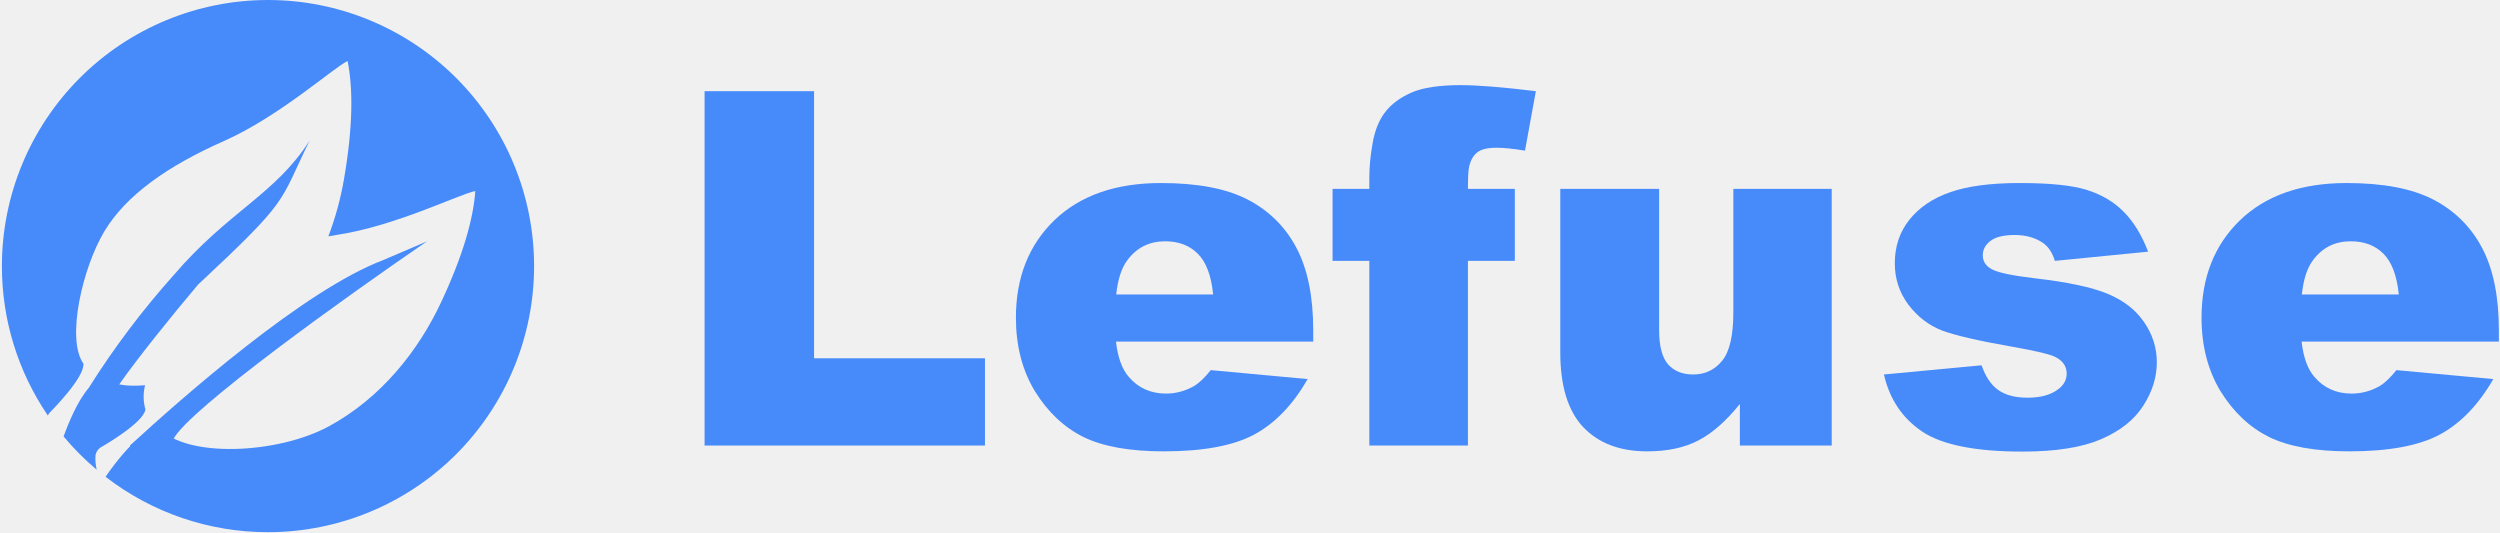
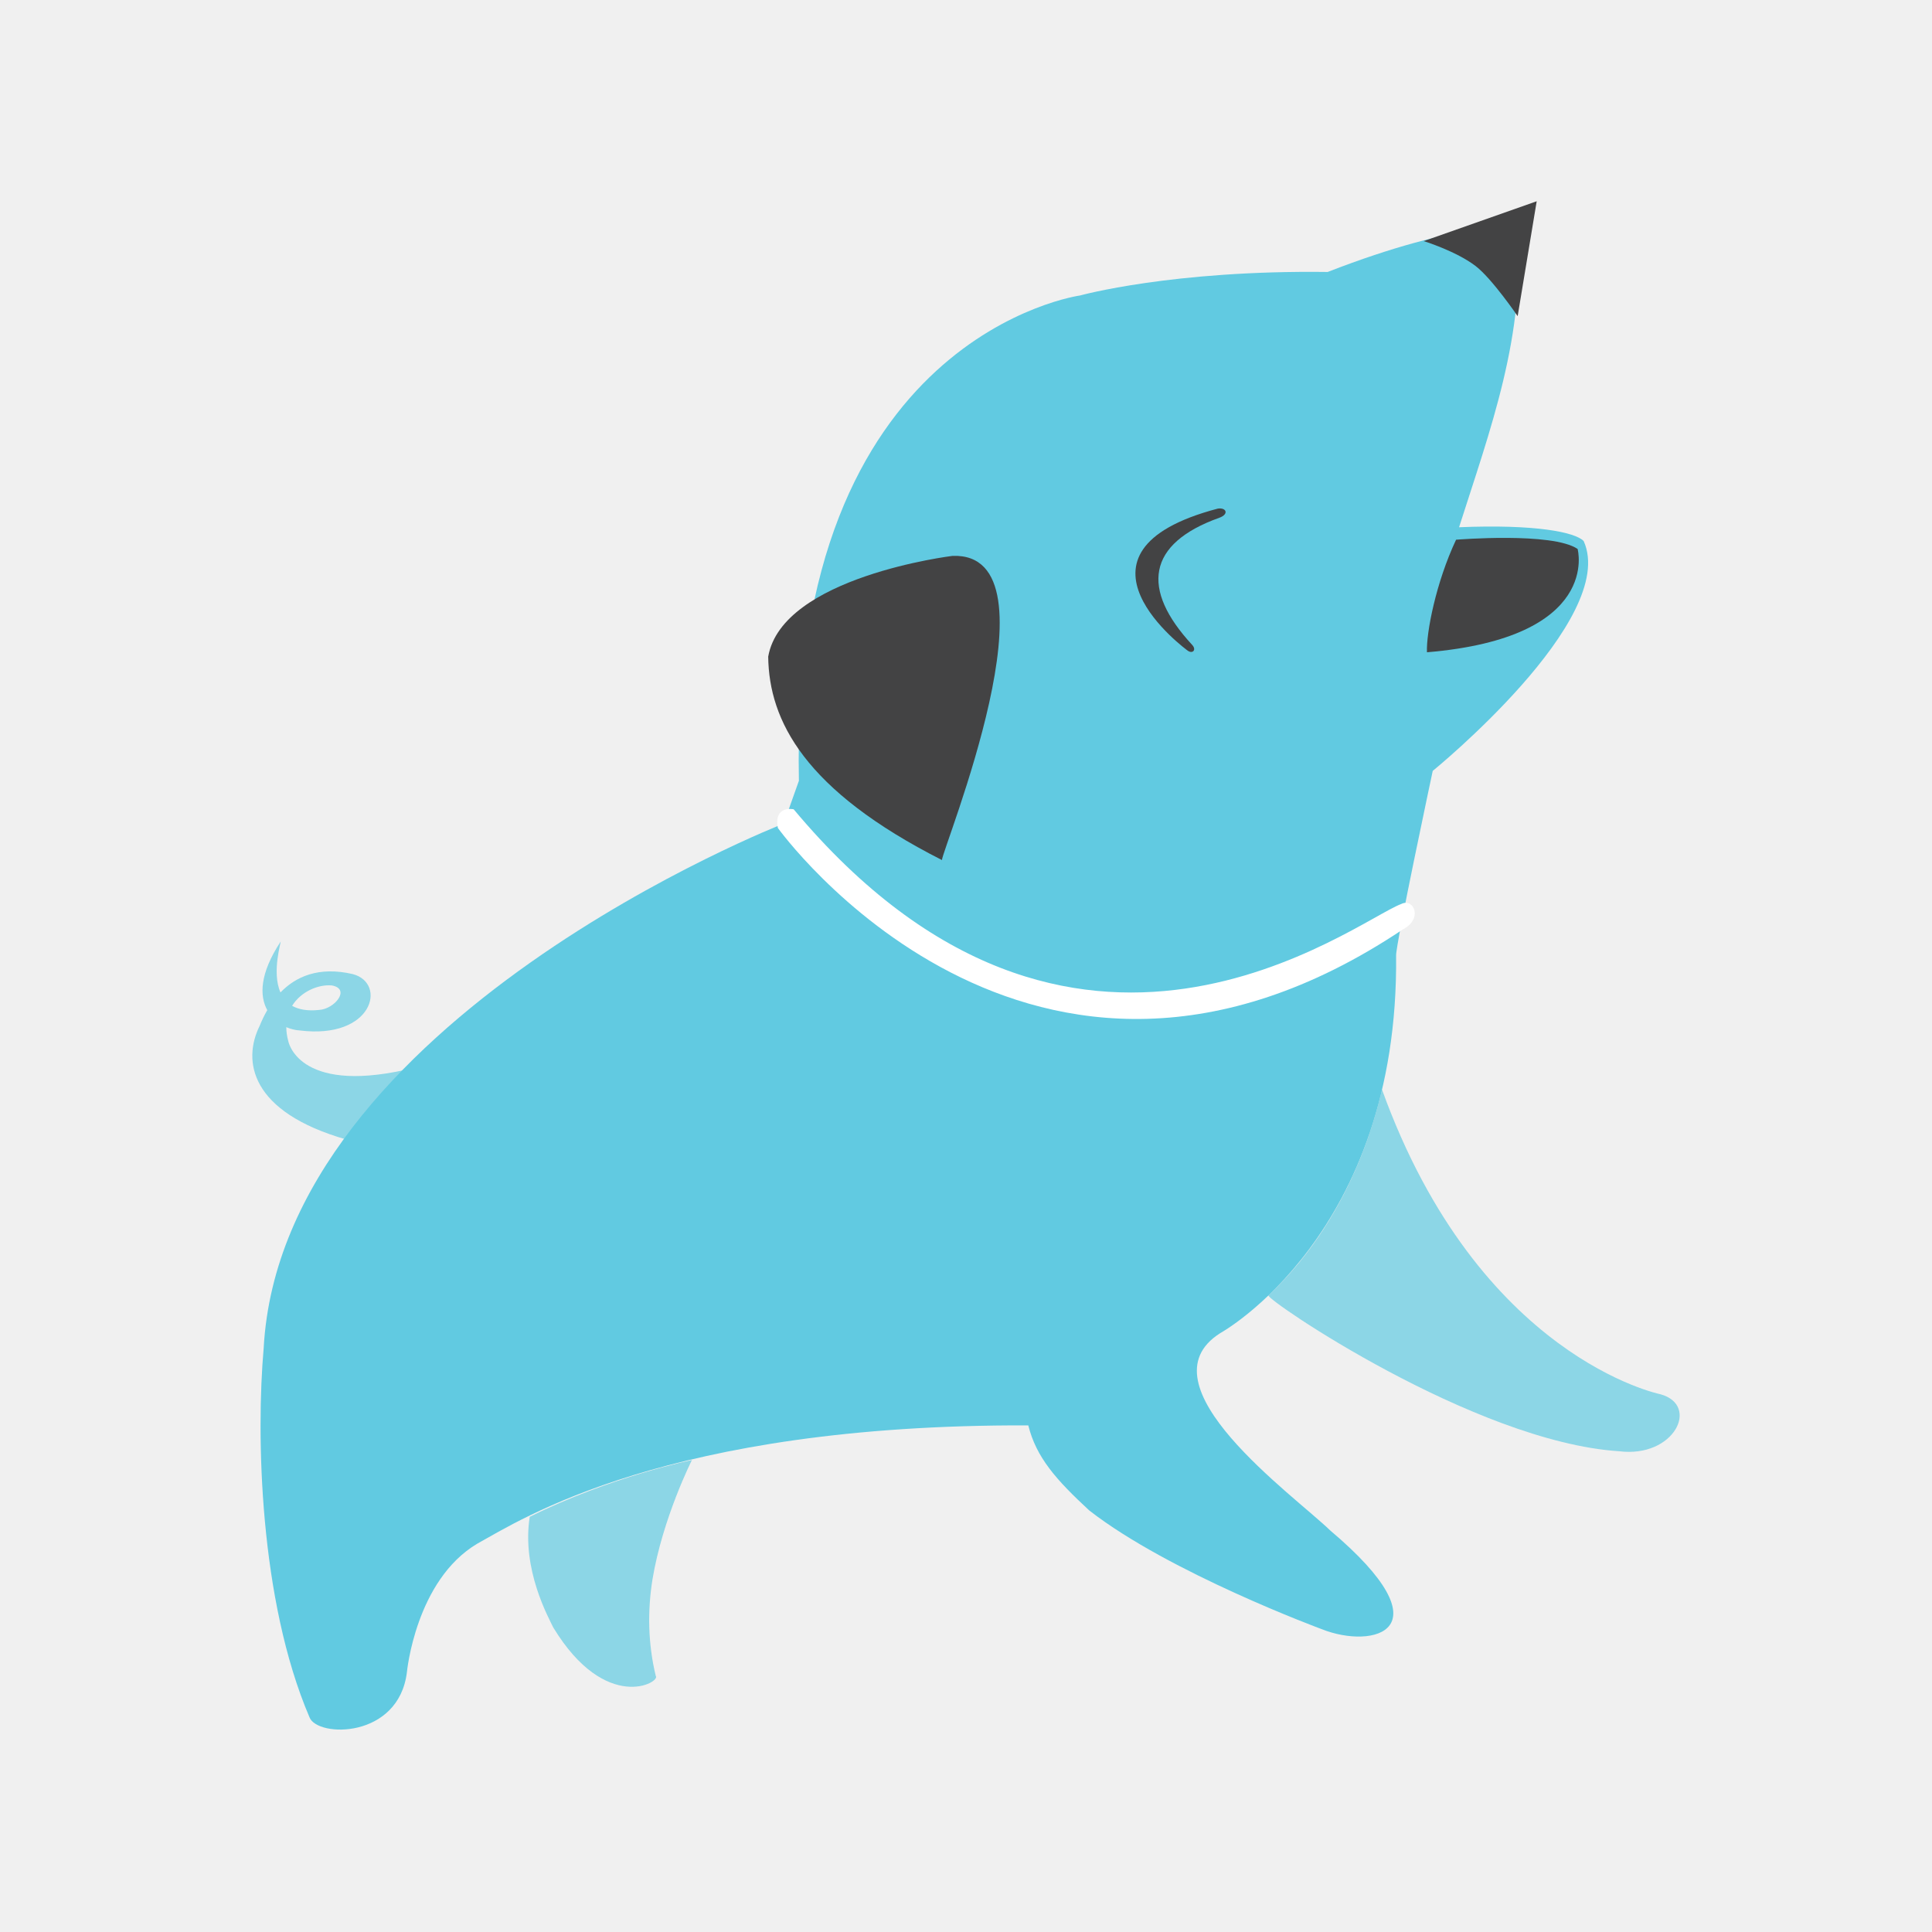
- <svg xmlns="http://www.w3.org/2000/svg" width="202" height="43" viewBox="0 0 202 43" fill="none">
-   <path d="M56.93 7.367H65.777V28.949H79.586V36H56.93V7.367Z" fill="#478BFB" />
-   <path d="M106.109 27.602H90.172C90.315 28.878 90.66 29.828 91.207 30.453C91.975 31.352 92.978 31.801 94.215 31.801C94.996 31.801 95.738 31.605 96.441 31.215C96.871 30.967 97.333 30.531 97.828 29.906L105.66 30.629C104.462 32.712 103.017 34.21 101.324 35.121C99.632 36.02 97.203 36.469 94.039 36.469C91.292 36.469 89.13 36.085 87.555 35.316C85.979 34.535 84.671 33.305 83.629 31.625C82.6 29.932 82.086 27.947 82.086 25.668C82.086 22.426 83.121 19.802 85.191 17.797C87.275 15.792 90.146 14.789 93.805 14.789C96.773 14.789 99.117 15.238 100.836 16.137C102.555 17.035 103.863 18.337 104.762 20.043C105.66 21.749 106.109 23.969 106.109 26.703V27.602ZM98.023 23.793C97.867 22.256 97.451 21.156 96.773 20.492C96.109 19.828 95.231 19.496 94.137 19.496C92.874 19.496 91.865 19.997 91.109 21C90.628 21.625 90.322 22.556 90.191 23.793H98.023Z" fill="#478BFB" />
-   <path d="M118.609 15.258H122.398V21.078H118.609V36H110.641V21.078H107.672V15.258H110.641V14.32C110.641 13.474 110.732 12.543 110.914 11.527C111.096 10.512 111.435 9.685 111.93 9.047C112.438 8.396 113.141 7.875 114.039 7.484C114.951 7.081 116.279 6.879 118.023 6.879C119.417 6.879 121.441 7.042 124.098 7.367L123.219 12.172C122.268 12.016 121.5 11.938 120.914 11.938C120.198 11.938 119.684 12.061 119.371 12.309C119.059 12.543 118.837 12.921 118.707 13.441C118.642 13.728 118.609 14.333 118.609 15.258Z" fill="#478BFB" />
-   <path d="M148.003 36H140.581V32.641C139.474 34.021 138.355 35.004 137.222 35.59C136.102 36.176 134.722 36.469 133.081 36.469C130.894 36.469 129.175 35.818 127.925 34.516C126.688 33.2 126.07 31.182 126.07 28.461V15.258H134.058V26.664C134.058 27.966 134.299 28.891 134.78 29.438C135.262 29.984 135.939 30.258 136.812 30.258C137.762 30.258 138.537 29.893 139.136 29.164C139.748 28.435 140.054 27.126 140.054 25.238V15.258H148.003V36Z" fill="#478BFB" />
-   <path d="M152.221 30.258L160.112 29.516C160.437 30.453 160.893 31.124 161.479 31.527C162.065 31.931 162.846 32.133 163.823 32.133C164.89 32.133 165.717 31.905 166.303 31.449C166.759 31.111 166.987 30.688 166.987 30.18C166.987 29.607 166.687 29.164 166.088 28.852C165.659 28.63 164.519 28.357 162.67 28.031C159.91 27.549 157.989 27.107 156.909 26.703C155.841 26.287 154.936 25.59 154.194 24.613C153.465 23.637 153.1 22.523 153.1 21.273C153.1 19.906 153.497 18.728 154.291 17.738C155.086 16.749 156.179 16.013 157.573 15.531C158.966 15.037 160.834 14.789 163.178 14.789C165.652 14.789 167.475 14.978 168.647 15.355C169.832 15.733 170.815 16.319 171.596 17.113C172.39 17.908 173.048 18.982 173.569 20.336L166.03 21.078C165.834 20.414 165.509 19.926 165.053 19.613C164.428 19.197 163.673 18.988 162.787 18.988C161.889 18.988 161.232 19.151 160.815 19.477C160.411 19.789 160.209 20.173 160.209 20.629C160.209 21.137 160.47 21.521 160.991 21.781C161.511 22.042 162.644 22.276 164.389 22.484C167.032 22.784 168.998 23.201 170.287 23.734C171.577 24.268 172.56 25.03 173.237 26.02C173.927 27.009 174.272 28.096 174.272 29.281C174.272 30.479 173.907 31.645 173.178 32.777C172.462 33.91 171.323 34.815 169.76 35.492C168.211 36.156 166.095 36.488 163.412 36.488C159.623 36.488 156.922 35.948 155.307 34.867C153.705 33.786 152.677 32.25 152.221 30.258Z" fill="#478BFB" />
-   <path d="M201.908 27.602H185.97C186.114 28.878 186.459 29.828 187.005 30.453C187.774 31.352 188.776 31.801 190.013 31.801C190.795 31.801 191.537 31.605 192.24 31.215C192.67 30.967 193.132 30.531 193.627 29.906L201.459 30.629C200.261 32.712 198.815 34.21 197.123 35.121C195.43 36.02 193.002 36.469 189.837 36.469C187.09 36.469 184.929 36.085 183.353 35.316C181.778 34.535 180.469 33.305 179.427 31.625C178.399 29.932 177.884 27.947 177.884 25.668C177.884 22.426 178.92 19.802 180.99 17.797C183.073 15.792 185.944 14.789 189.603 14.789C192.572 14.789 194.916 15.238 196.634 16.137C198.353 17.035 199.662 18.337 200.56 20.043C201.459 21.749 201.908 23.969 201.908 26.703V27.602ZM193.822 23.793C193.666 22.256 193.249 21.156 192.572 20.492C191.908 19.828 191.029 19.496 189.935 19.496C188.672 19.496 187.663 19.997 186.908 21C186.426 21.625 186.12 22.556 185.99 23.793H193.822Z" fill="#478BFB" />
-   <path d="M31 21C24.6 23.4 14.667 32.167 10.5 36C11 36.833 12.8 37.9 14 35.5C15.2 33.1 28.167 23.833 34.5 19.5C30.858 21.054 31 21 31 21Z" fill="#478BFB" />
-   <path d="M7.721 36.768C7.749 36.626 7.808 36.492 7.895 36.376C7.982 36.26 8.094 36.165 8.222 36.099C8.222 36.099 11.605 34.172 11.75 33.087C11.57 32.447 11.56 31.77 11.722 31.125C10.312 31.244 9.638 31.055 9.638 31.055C10.983 29.114 13.892 25.484 16 23C23.5 16 22.5 16.5 25.016 11.362C22.232 15.725 18.477 17.044 14.021 22.242C11.482 25.083 9.186 28.132 7.158 31.358C6.268 32.395 5.544 34.143 5.138 35.267C5.949 36.239 6.844 37.137 7.813 37.952C7.721 37.565 7.69 37.166 7.719 36.77" fill="#478BFB" />
-   <path d="M21.654 0C15.951 0 10.483 2.265 6.451 6.297C2.419 10.329 0.154 15.798 0.154 21.5C0.148 25.807 1.441 30.015 3.866 33.575C3.916 33.457 3.992 33.351 4.088 33.266C4.088 33.266 6.883 30.473 6.734 29.37C5.336 27.383 6.667 21.635 8.434 18.691C10.201 15.748 13.585 13.391 18.076 11.405C22.566 9.419 26.98 5.442 28.087 4.929C28.529 7.138 28.529 10.23 27.79 14.498C27.518 16.068 27.097 17.608 26.531 19.098C26.758 19.06 26.976 19.017 27.206 18.982C31.988 18.264 37.22 15.64 38.403 15.438C38.247 17.651 37.441 20.588 35.628 24.449C33.815 28.31 30.811 32.15 26.573 34.445C22.334 36.74 14.977 36.976 12.922 34.607C12.907 34.607 12.891 34.61 12.876 34.61C12.876 34.61 12.876 34.61 12.922 34.607L12.5 34.5C12.5 34.5 12.5 34.5 11.642 35.086C10.423 35.908 9.172 37.587 8.529 38.523C12.286 41.431 16.904 43.006 21.655 43C27.357 43 32.826 40.735 36.858 36.703C40.89 32.67 43.155 27.202 43.155 21.5C43.155 15.798 40.89 10.329 36.858 6.297C32.826 2.265 27.357 0 21.655 0" fill="#478BFB" />
+ <svg xmlns="http://www.w3.org/2000/svg" version="1.1" id="Layer_1" x="0px" y="0px" viewBox="0 0 1143.63 1143.63" style="enable-background:new 0 0 1143.63 1143.63;" xml:space="preserve">
+   <style type="text/css">
+ 	.st0{opacity:0.7;fill:#61CAE1;}
+ 	.st1{fill:#61CAE1;}
+ 	.st2{fill:#434344;}
+ 	.st3{fill:#FFFFFF;}
+ 	.st4{fill:none;}
+ </style>
+   <g>
+     <path id="XMLID_101_" class="st0" d="M409.58,864.25c0,0-17.39,34.45-23.37,70.75c-2.96,18.58-2.67,37.94,1.95,57.02   c3.27,3.73-29.48,22.59-60.66-28.65c-2.73-5.8-18.82-34.33-13.93-65.51C361.16,874.17,409.58,864.25,409.58,864.25z" />
+     <path id="XMLID_97_" class="st0" d="M239.96,633.28c-64.06,14.22-69.37-17.27-69.34-17.08c-0.79-2.94-1.15-5.66-1.15-8.19   c2.69,1.16,5.48,1.81,7.95,1.95c43.45,5.44,51.79-28.05,31.35-33.36c-20.25-4.69-33.79,1.59-42.75,10.87   c-5.36-12.13,0.59-30.28,0.06-30.02c-12.44,18.93-12.5,32.07-7.87,40.49c-1.83,3.18-3.33,6.38-4.53,9.36   c-10.26,20.71-5.6,50.91,51.26,67.2C215.74,658.73,239.96,633.28,239.96,633.28z M196.4,583.32c11.47,2.07,1.57,14.01-7.48,14.5   c-7.09,0.77-12.25-0.31-16.01-2.44C178.21,586.84,188.51,582.6,196.4,583.32z" />
+     <g>
+       <path id="XMLID_100_" class="st0" d="M982.91,825.32c0,0-107.54-21.49-164.84-180.33c-1.62,5.02-14.07,72.01-67.21,121.8    c-2.29,2.01,121.8,86.77,207.62,92.26C991.06,863.14,1006.42,831.86,982.91,825.32z" />
+       <path id="XMLID_96_" class="st1" d="M463.89,487.52c0,0-297.24,115.85-307.81,310.49c-4.51,51.08-2.63,149,27.12,218.51    c4.59,12.07,52.81,12.85,57.67-26.7c0,0,5.13-54.36,41.65-76.06c25.65-14.11,112.09-70.69,326.17-70.02    c4.7,18.96,16.47,32.21,36.12,50.39c47.57,37.03,137.64,70.26,137.64,70.26c30.5,12.17,75.05,0.76,5.01-58.41    c-21.75-21.07-113.34-86.28-65.19-116.82c0,0,105.86-58.11,104.14-223.56c-0.24-6.41,21.68-109.27,21.68-109.27    s110.24-89.68,89.35-136.05c-5-5.26-28.42-10.06-73.76-8.18c17.77-55.88,40.58-116.27,33.92-177.29c0,0-32.12-4.77-111.7,26.18    c-92.15-1.19-146.53,13.91-146.53,13.91S467.53,198.37,472.9,462.18L463.89,487.52z" />
+     </g>
+     <path id="XMLID_95_" class="st2" d="M563.85,329.05c0,0-100.84,12.27-109.12,59.65c0.48,37.96,21.49,79.14,102.85,120.4   C557.45,503.38,630.19,326.63,563.85,329.05z" />
+     <path id="XMLID_94_" class="st3" d="M460.44,490.08c0,0,148.9,207.81,370,60.06c12.13-6.35,6.34-18.76-0.98-15.03   c-27.14,9.95-193.84,142.23-359.66-56.06C469.8,479.06,457.9,476.43,460.44,490.08z" />
+     <path id="XMLID_93_" class="st2" d="M933.85,324.95c0,0,14.48,52.46-89.18,61.16c-0.46-11.55,5.3-41.27,17.24-66.63   C861.91,319.48,918.89,314.79,933.85,324.95z" />
+     <path id="XMLID_92_" class="st2" d="M703.05,385.15c0,0-80.31-58.27,17.83-84.09c5.04-0.75,6.78,3.3,0.87,5.43   c-42.81,15.29-46.61,42.24-16.06,75.24C708.46,384.74,705.89,387.21,703.05,385.15z" />
+     <path id="XMLID_91_" class="st2" d="M909.63,119.13l-11.27,68.02c0,0-15.17-22.24-24.88-29.67c-11.42-8.77-30.72-14.77-30.72-14.77   L909.63,119.13z" />
+   </g>
+   <rect id="XMLID_1_" x="-0.01" y="-0.34" class="st4" width="1143.64" height="1143.63" />
</svg>
